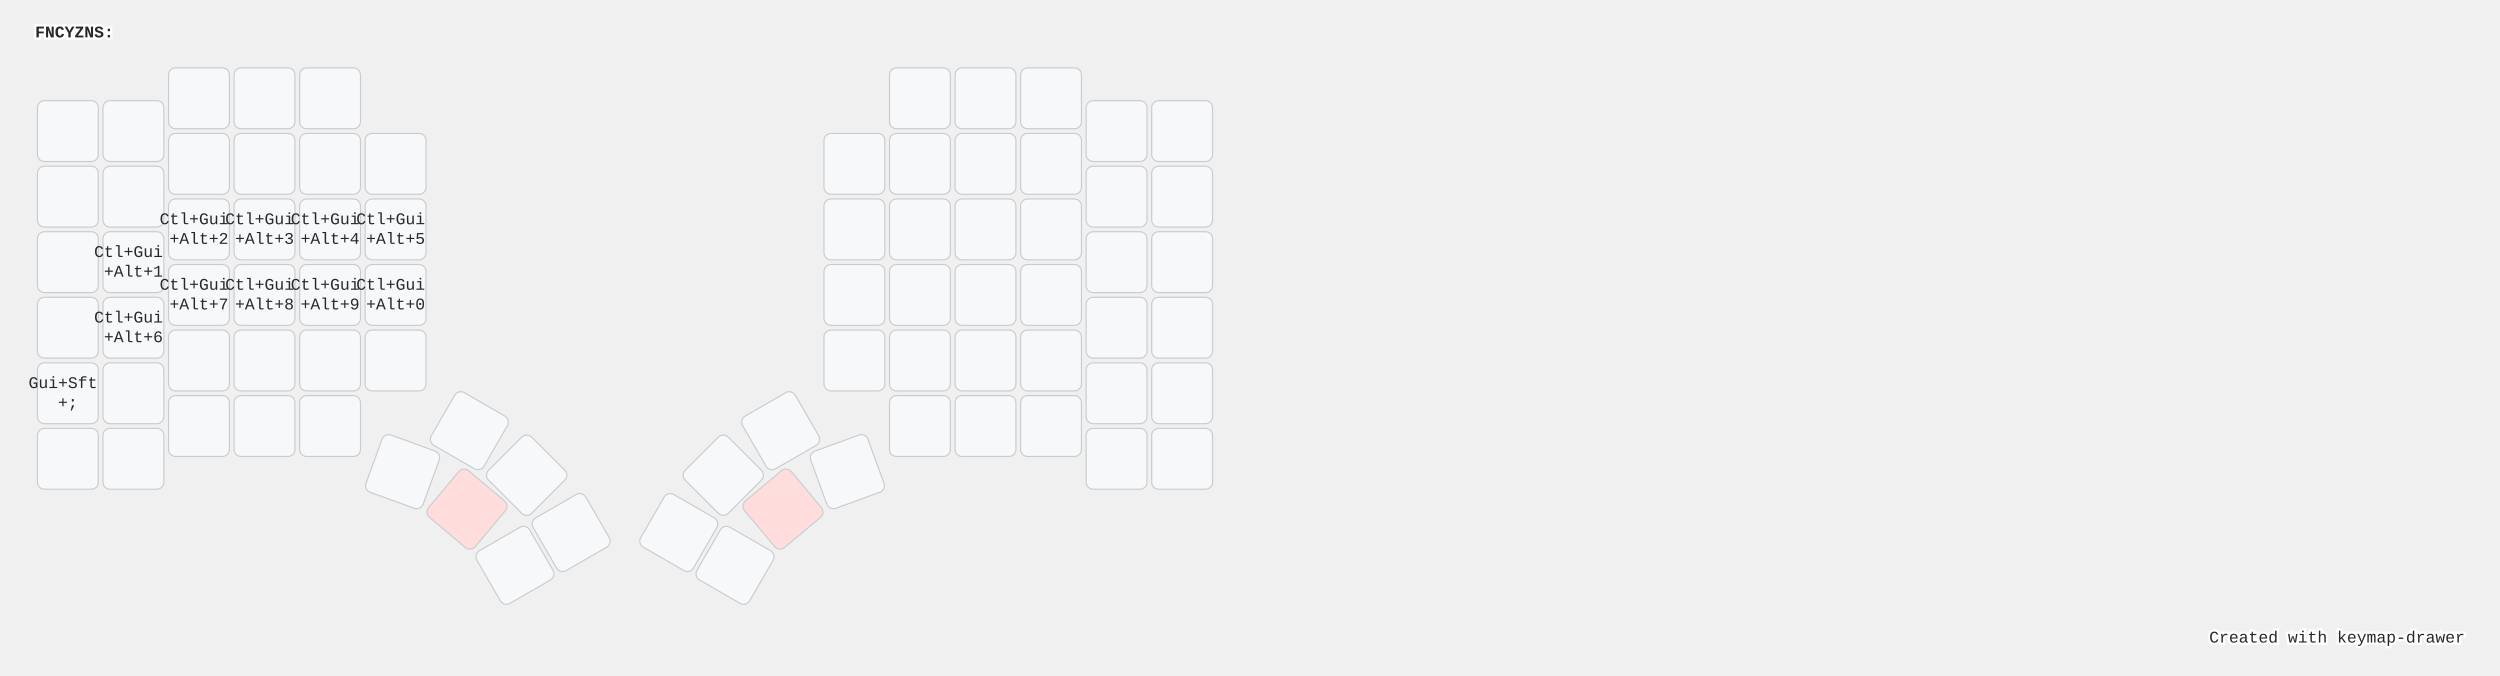
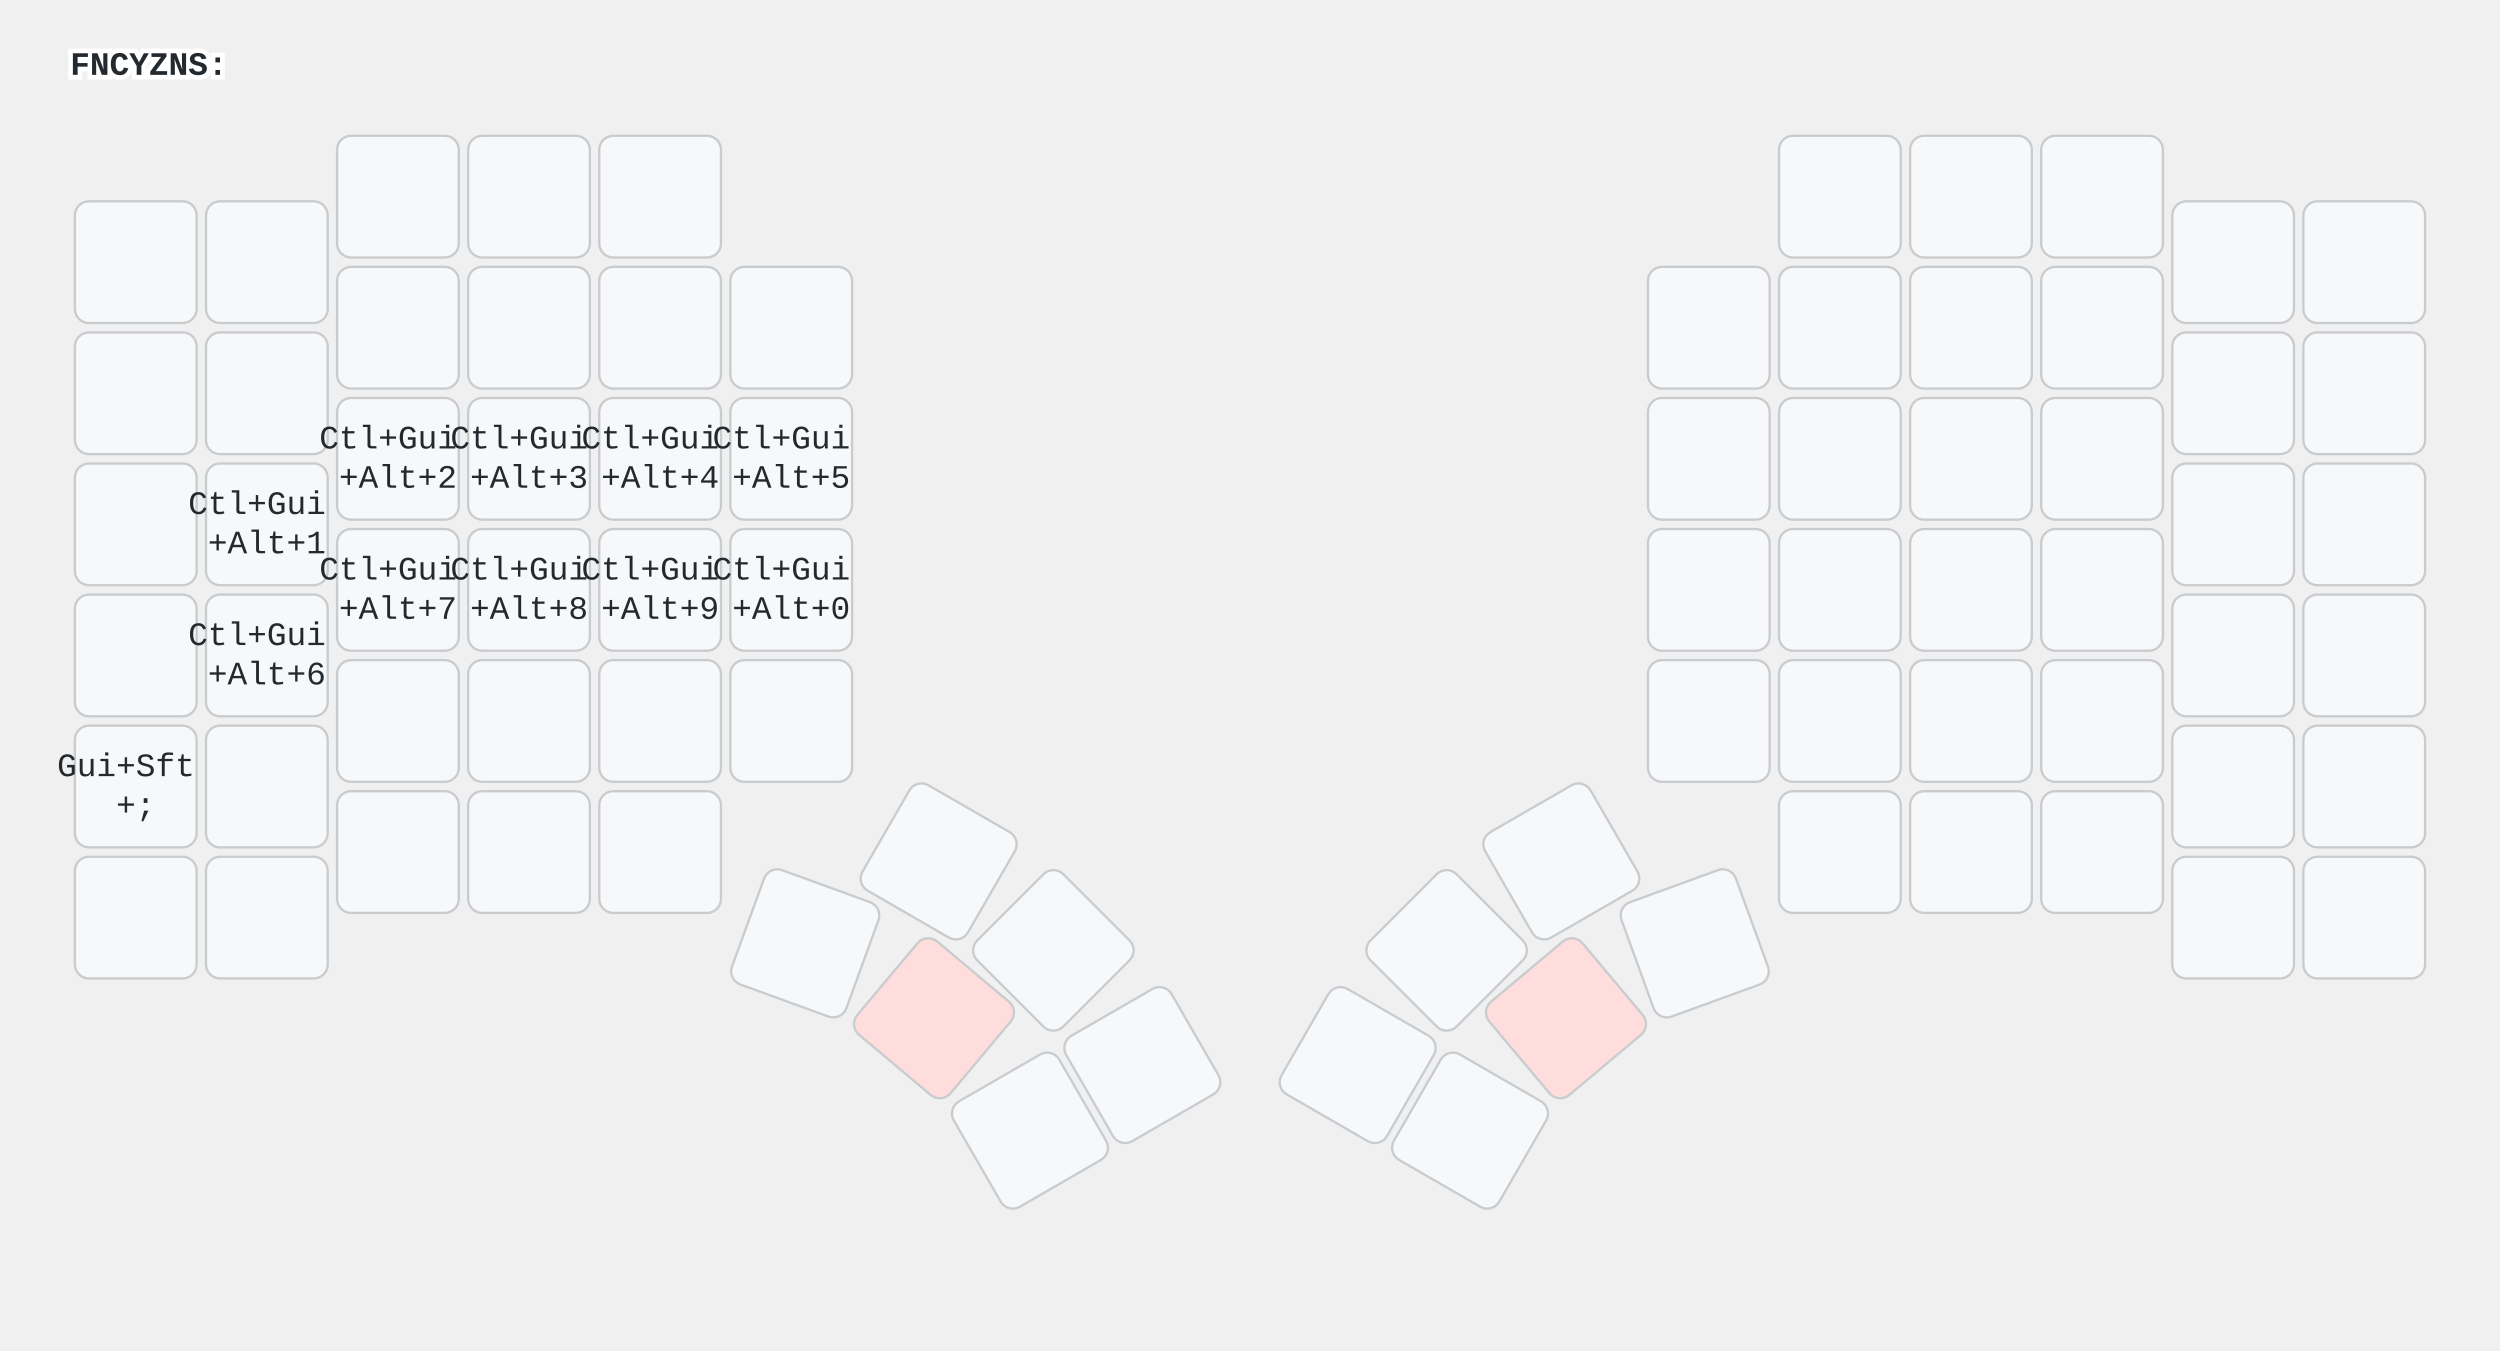
- <svg xmlns="http://www.w3.org/2000/svg" width="2136" height="577" viewBox="0 0 2136 577" class="keymap">
+ <svg xmlns="http://www.w3.org/2000/svg" width="1068" height="577" viewBox="0 0 1068 577" class="keymap">
  <style>/* inherit to force styles through use tags */
svg path {
    fill: inherit;
}

/* font and background color specifications */
svg.keymap {
    font-family: SFMono-Regular,Consolas,Liberation Mono,Menlo,monospace;
    font-size: 14px;
    font-kerning: normal;
    text-rendering: optimizeLegibility;
    fill: #24292e;
}

/* default key styling */
rect.key {
    fill: #f6f8fa;
}

rect.key, rect.combo {
    stroke: #c9cccf;
    stroke-width: 1;
}

/* default key side styling, only used is draw_key_sides is set */
rect.side {
    filter: brightness(90%);
}

/* color accent for combo boxes */
rect.combo, rect.combo-separate {
    fill: #cdf;
}

/* color accent for held keys */
rect.held, rect.combo.held {
    fill: #fdd;
}

/* color accent for ghost (optional) keys */
rect.ghost, rect.combo.ghost {
    stroke-dasharray: 4, 4;
    stroke-width: 2;
}

text {
    text-anchor: middle;
    dominant-baseline: middle;
}

/* styling for layer labels */
text.label {
    font-weight: bold;
    text-anchor: start;
    stroke: white;
    stroke-width: 4;
    paint-order: stroke;
}

/* styling for optional footer */
text.footer {
    text-anchor: end;
    dominant-baseline: auto;
    stroke: white;
    stroke-width: 4;
    paint-order: stroke;
}

/* styling for combo tap, and key non-tap label text */
text.combo, text.hold, text.shifted, text.left, text.right {
    font-size: 11px;
}

text.hold {
    text-anchor: middle;
    dominant-baseline: auto;
}

text.shifted {
    text-anchor: middle;
    dominant-baseline: hanging;
}

text.left {
    text-anchor: start;
}

text.right {
    text-anchor: end;
}

text.layer-activator {
    text-decoration: underline;
}

/* styling for hold/shifted label text in combo box */
text.combo.hold, text.combo.shifted, text.combo.left, text.combo.right {
    font-size: 8px;
}

/* lighter symbol for transparent keys */
text.trans {
    fill: #7b7e81;
}

/* styling for combo dendrons */
path.combo {
    stroke-width: 1;
    stroke: gray;
    fill: none;
}

/* Start Tabler Icons Cleanup */
/* cannot use height/width with glyphs */
.icon-tabler &gt; path {
    fill: inherit;
    stroke: inherit;
    stroke-width: 2;
}
/* hide tabler's default box */
.icon-tabler &gt; path[stroke="none"][fill="none"] {
    visibility: hidden;
}
/* End Tabler Icons Cleanup */

@media (prefers-color-scheme: dark) {
svg.keymap { fill: #d1d6db; }
rect.key { fill: #3f4750; }
rect.key, rect.combo { stroke: #60666c; }
rect.combo, rect.combo-separate { fill: #1f3d7a; }
rect.held, rect.combo.held { fill: #854747; }
text.label, text.footer { stroke: black; }
text.trans { fill: #7e8184; }
path.combo { stroke: #7f7f7f; }

}</style>
  <g transform="translate(30, 0)" class="layer-FNCYZNS">
    <text x="0" y="28" class="label" id="FNCYZNS">FNCYZNS:</text>
    <g transform="translate(0, 56)">
      <g transform="translate(28, 56)" class="key keypos-0">
        <rect rx="6" ry="6" x="-26" y="-26" width="52" height="52" class="key" />
      </g>
      <g transform="translate(84, 56)" class="key keypos-1">
        <rect rx="6" ry="6" x="-26" y="-26" width="52" height="52" class="key" />
      </g>
      <g transform="translate(140, 28)" class="key keypos-2">
        <rect rx="6" ry="6" x="-26" y="-26" width="52" height="52" class="key" />
      </g>
      <g transform="translate(196, 28)" class="key keypos-3">
        <rect rx="6" ry="6" x="-26" y="-26" width="52" height="52" class="key" />
      </g>
      <g transform="translate(252, 28)" class="key keypos-4">
        <rect rx="6" ry="6" x="-26" y="-26" width="52" height="52" class="key" />
      </g>
      <g transform="translate(756, 28)" class="key keypos-5">
        <rect rx="6" ry="6" x="-26" y="-26" width="52" height="52" class="key" />
      </g>
      <g transform="translate(812, 28)" class="key keypos-6">
        <rect rx="6" ry="6" x="-26" y="-26" width="52" height="52" class="key" />
      </g>
      <g transform="translate(868, 28)" class="key keypos-7">
        <rect rx="6" ry="6" x="-26" y="-26" width="52" height="52" class="key" />
      </g>
      <g transform="translate(924, 56)" class="key keypos-8">
        <rect rx="6" ry="6" x="-26" y="-26" width="52" height="52" class="key" />
      </g>
      <g transform="translate(980, 56)" class="key keypos-9">
        <rect rx="6" ry="6" x="-26" y="-26" width="52" height="52" class="key" />
      </g>
      <g transform="translate(28, 112)" class="key keypos-10">
        <rect rx="6" ry="6" x="-26" y="-26" width="52" height="52" class="key" />
      </g>
      <g transform="translate(84, 112)" class="key keypos-11">
        <rect rx="6" ry="6" x="-26" y="-26" width="52" height="52" class="key" />
      </g>
      <g transform="translate(140, 84)" class="key keypos-12">
        <rect rx="6" ry="6" x="-26" y="-26" width="52" height="52" class="key" />
      </g>
      <g transform="translate(196, 84)" class="key keypos-13">
        <rect rx="6" ry="6" x="-26" y="-26" width="52" height="52" class="key" />
      </g>
      <g transform="translate(252, 84)" class="key keypos-14">
        <rect rx="6" ry="6" x="-26" y="-26" width="52" height="52" class="key" />
      </g>
      <g transform="translate(308, 84)" class="key keypos-15">
        <rect rx="6" ry="6" x="-26" y="-26" width="52" height="52" class="key" />
      </g>
      <g transform="translate(700, 84)" class="key keypos-16">
        <rect rx="6" ry="6" x="-26" y="-26" width="52" height="52" class="key" />
      </g>
      <g transform="translate(756, 84)" class="key keypos-17">
        <rect rx="6" ry="6" x="-26" y="-26" width="52" height="52" class="key" />
      </g>
      <g transform="translate(812, 84)" class="key keypos-18">
        <rect rx="6" ry="6" x="-26" y="-26" width="52" height="52" class="key" />
      </g>
      <g transform="translate(868, 84)" class="key keypos-19">
        <rect rx="6" ry="6" x="-26" y="-26" width="52" height="52" class="key" />
      </g>
      <g transform="translate(924, 112)" class="key keypos-20">
        <rect rx="6" ry="6" x="-26" y="-26" width="52" height="52" class="key" />
      </g>
      <g transform="translate(980, 112)" class="key keypos-21">
        <rect rx="6" ry="6" x="-26" y="-26" width="52" height="52" class="key" />
      </g>
      <g transform="translate(28, 168)" class="key keypos-22">
        <rect rx="6" ry="6" x="-26" y="-26" width="52" height="52" class="key" />
      </g>
      <g transform="translate(84, 168)" class="key keypos-23">
        <rect rx="6" ry="6" x="-26" y="-26" width="52" height="52" class="key" />
        <text x="0" y="0" class="key tap">
          <tspan x="0" dy="-0.6em">Ctl+Gui</tspan>
          <tspan x="0" dy="1.2em">+Alt+1</tspan>
        </text>
      </g>
      <g transform="translate(140, 140)" class="key keypos-24">
        <rect rx="6" ry="6" x="-26" y="-26" width="52" height="52" class="key" />
        <text x="0" y="0" class="key tap">
          <tspan x="0" dy="-0.6em">Ctl+Gui</tspan>
          <tspan x="0" dy="1.2em">+Alt+2</tspan>
        </text>
      </g>
      <g transform="translate(196, 140)" class="key keypos-25">
        <rect rx="6" ry="6" x="-26" y="-26" width="52" height="52" class="key" />
        <text x="0" y="0" class="key tap">
          <tspan x="0" dy="-0.6em">Ctl+Gui</tspan>
          <tspan x="0" dy="1.2em">+Alt+3</tspan>
        </text>
      </g>
      <g transform="translate(252, 140)" class="key keypos-26">
        <rect rx="6" ry="6" x="-26" y="-26" width="52" height="52" class="key" />
        <text x="0" y="0" class="key tap">
          <tspan x="0" dy="-0.6em">Ctl+Gui</tspan>
          <tspan x="0" dy="1.2em">+Alt+4</tspan>
        </text>
      </g>
      <g transform="translate(308, 140)" class="key keypos-27">
        <rect rx="6" ry="6" x="-26" y="-26" width="52" height="52" class="key" />
        <text x="0" y="0" class="key tap">
          <tspan x="0" dy="-0.6em">Ctl+Gui</tspan>
          <tspan x="0" dy="1.2em">+Alt+5</tspan>
        </text>
      </g>
      <g transform="translate(700, 140)" class="key keypos-28">
        <rect rx="6" ry="6" x="-26" y="-26" width="52" height="52" class="key" />
      </g>
      <g transform="translate(756, 140)" class="key keypos-29">
        <rect rx="6" ry="6" x="-26" y="-26" width="52" height="52" class="key" />
      </g>
      <g transform="translate(812, 140)" class="key keypos-30">
        <rect rx="6" ry="6" x="-26" y="-26" width="52" height="52" class="key" />
      </g>
      <g transform="translate(868, 140)" class="key keypos-31">
        <rect rx="6" ry="6" x="-26" y="-26" width="52" height="52" class="key" />
      </g>
      <g transform="translate(924, 168)" class="key keypos-32">
        <rect rx="6" ry="6" x="-26" y="-26" width="52" height="52" class="key" />
      </g>
      <g transform="translate(980, 168)" class="key keypos-33">
        <rect rx="6" ry="6" x="-26" y="-26" width="52" height="52" class="key" />
      </g>
      <g transform="translate(28, 224)" class="key keypos-34">
        <rect rx="6" ry="6" x="-26" y="-26" width="52" height="52" class="key" />
      </g>
      <g transform="translate(84, 224)" class="key keypos-35">
        <rect rx="6" ry="6" x="-26" y="-26" width="52" height="52" class="key" />
        <text x="0" y="0" class="key tap">
          <tspan x="0" dy="-0.6em">Ctl+Gui</tspan>
          <tspan x="0" dy="1.2em">+Alt+6</tspan>
        </text>
      </g>
      <g transform="translate(140, 196)" class="key keypos-36">
        <rect rx="6" ry="6" x="-26" y="-26" width="52" height="52" class="key" />
        <text x="0" y="0" class="key tap">
          <tspan x="0" dy="-0.6em">Ctl+Gui</tspan>
          <tspan x="0" dy="1.2em">+Alt+7</tspan>
        </text>
      </g>
      <g transform="translate(196, 196)" class="key keypos-37">
        <rect rx="6" ry="6" x="-26" y="-26" width="52" height="52" class="key" />
        <text x="0" y="0" class="key tap">
          <tspan x="0" dy="-0.6em">Ctl+Gui</tspan>
          <tspan x="0" dy="1.2em">+Alt+8</tspan>
        </text>
      </g>
      <g transform="translate(252, 196)" class="key keypos-38">
        <rect rx="6" ry="6" x="-26" y="-26" width="52" height="52" class="key" />
        <text x="0" y="0" class="key tap">
          <tspan x="0" dy="-0.6em">Ctl+Gui</tspan>
          <tspan x="0" dy="1.2em">+Alt+9</tspan>
        </text>
      </g>
      <g transform="translate(308, 196)" class="key keypos-39">
        <rect rx="6" ry="6" x="-26" y="-26" width="52" height="52" class="key" />
        <text x="0" y="0" class="key tap">
          <tspan x="0" dy="-0.6em">Ctl+Gui</tspan>
          <tspan x="0" dy="1.2em">+Alt+0</tspan>
        </text>
      </g>
      <g transform="translate(700, 196)" class="key keypos-40">
        <rect rx="6" ry="6" x="-26" y="-26" width="52" height="52" class="key" />
      </g>
      <g transform="translate(756, 196)" class="key keypos-41">
        <rect rx="6" ry="6" x="-26" y="-26" width="52" height="52" class="key" />
      </g>
      <g transform="translate(812, 196)" class="key keypos-42">
        <rect rx="6" ry="6" x="-26" y="-26" width="52" height="52" class="key" />
      </g>
      <g transform="translate(868, 196)" class="key keypos-43">
        <rect rx="6" ry="6" x="-26" y="-26" width="52" height="52" class="key" />
      </g>
      <g transform="translate(924, 224)" class="key keypos-44">
        <rect rx="6" ry="6" x="-26" y="-26" width="52" height="52" class="key" />
      </g>
      <g transform="translate(980, 224)" class="key keypos-45">
        <rect rx="6" ry="6" x="-26" y="-26" width="52" height="52" class="key" />
      </g>
      <g transform="translate(28, 280)" class="key keypos-46">
        <rect rx="6" ry="6" x="-26" y="-26" width="52" height="52" class="key" />
        <text x="0" y="0" class="key tap">
          <tspan x="0" dy="-0.6em">Gui+Sft</tspan>
          <tspan x="0" dy="1.2em">+;</tspan>
        </text>
      </g>
      <g transform="translate(84, 280)" class="key keypos-47">
        <rect rx="6" ry="6" x="-26" y="-26" width="52" height="52" class="key" />
      </g>
      <g transform="translate(140, 252)" class="key keypos-48">
        <rect rx="6" ry="6" x="-26" y="-26" width="52" height="52" class="key" />
      </g>
      <g transform="translate(196, 252)" class="key keypos-49">
        <rect rx="6" ry="6" x="-26" y="-26" width="52" height="52" class="key" />
      </g>
      <g transform="translate(252, 252)" class="key keypos-50">
        <rect rx="6" ry="6" x="-26" y="-26" width="52" height="52" class="key" />
      </g>
      <g transform="translate(308, 252)" class="key keypos-51">
        <rect rx="6" ry="6" x="-26" y="-26" width="52" height="52" class="key" />
      </g>
      <g transform="translate(371, 312) rotate(30.0)" class="key keypos-52">
        <rect rx="6" ry="6" x="-26" y="-26" width="52" height="52" class="key" />
      </g>
      <g transform="translate(420, 350) rotate(45.0)" class="key keypos-53">
        <rect rx="6" ry="6" x="-26" y="-26" width="52" height="52" class="key" />
      </g>
      <g transform="translate(458, 399) rotate(60.0)" class="key keypos-54">
        <rect rx="6" ry="6" x="-26" y="-26" width="52" height="52" class="key" />
      </g>
      <g transform="translate(550, 399) rotate(-60.0)" class="key keypos-55">
        <rect rx="6" ry="6" x="-26" y="-26" width="52" height="52" class="key" />
      </g>
      <g transform="translate(588, 350) rotate(-45.0)" class="key keypos-56">
        <rect rx="6" ry="6" x="-26" y="-26" width="52" height="52" class="key" />
      </g>
      <g transform="translate(637, 312) rotate(-30.0)" class="key keypos-57">
        <rect rx="6" ry="6" x="-26" y="-26" width="52" height="52" class="key" />
      </g>
      <g transform="translate(700, 252)" class="key keypos-58">
        <rect rx="6" ry="6" x="-26" y="-26" width="52" height="52" class="key" />
      </g>
      <g transform="translate(756, 252)" class="key keypos-59">
        <rect rx="6" ry="6" x="-26" y="-26" width="52" height="52" class="key" />
      </g>
      <g transform="translate(812, 252)" class="key keypos-60">
        <rect rx="6" ry="6" x="-26" y="-26" width="52" height="52" class="key" />
      </g>
      <g transform="translate(868, 252)" class="key keypos-61">
        <rect rx="6" ry="6" x="-26" y="-26" width="52" height="52" class="key" />
      </g>
      <g transform="translate(924, 280)" class="key keypos-62">
        <rect rx="6" ry="6" x="-26" y="-26" width="52" height="52" class="key" />
      </g>
      <g transform="translate(980, 280)" class="key keypos-63">
        <rect rx="6" ry="6" x="-26" y="-26" width="52" height="52" class="key" />
      </g>
      <g transform="translate(28, 336)" class="key keypos-64">
        <rect rx="6" ry="6" x="-26" y="-26" width="52" height="52" class="key" />
      </g>
      <g transform="translate(84, 336)" class="key keypos-65">
        <rect rx="6" ry="6" x="-26" y="-26" width="52" height="52" class="key" />
      </g>
      <g transform="translate(140, 308)" class="key keypos-66">
        <rect rx="6" ry="6" x="-26" y="-26" width="52" height="52" class="key" />
      </g>
      <g transform="translate(196, 308)" class="key keypos-67">
        <rect rx="6" ry="6" x="-26" y="-26" width="52" height="52" class="key" />
      </g>
      <g transform="translate(252, 308)" class="key keypos-68">
        <rect rx="6" ry="6" x="-26" y="-26" width="52" height="52" class="key" />
      </g>
      <g transform="translate(314, 347) rotate(20.0)" class="key keypos-69">
        <rect rx="6" ry="6" x="-26" y="-26" width="52" height="52" class="key" />
      </g>
      <g transform="translate(369, 379) rotate(40.0)" class="key held keypos-70">
        <rect rx="6" ry="6" x="-26" y="-26" width="52" height="52" class="key held" />
      </g>
      <g transform="translate(410, 427) rotate(60.0)" class="key keypos-71">
        <rect rx="6" ry="6" x="-26" y="-26" width="52" height="52" class="key" />
      </g>
      <g transform="translate(598, 427) rotate(-60.0)" class="key keypos-72">
        <rect rx="6" ry="6" x="-26" y="-26" width="52" height="52" class="key" />
      </g>
      <g transform="translate(639, 379) rotate(-40.0)" class="key held keypos-73">
        <rect rx="6" ry="6" x="-26" y="-26" width="52" height="52" class="key held" />
      </g>
      <g transform="translate(694, 347) rotate(-20.0)" class="key keypos-74">
        <rect rx="6" ry="6" x="-26" y="-26" width="52" height="52" class="key" />
      </g>
      <g transform="translate(756, 308)" class="key keypos-75">
        <rect rx="6" ry="6" x="-26" y="-26" width="52" height="52" class="key" />
      </g>
      <g transform="translate(812, 308)" class="key keypos-76">
        <rect rx="6" ry="6" x="-26" y="-26" width="52" height="52" class="key" />
      </g>
      <g transform="translate(868, 308)" class="key keypos-77">
        <rect rx="6" ry="6" x="-26" y="-26" width="52" height="52" class="key" />
      </g>
      <g transform="translate(924, 336)" class="key keypos-78">
        <rect rx="6" ry="6" x="-26" y="-26" width="52" height="52" class="key" />
      </g>
      <g transform="translate(980, 336)" class="key keypos-79">
        <rect rx="6" ry="6" x="-26" y="-26" width="52" height="52" class="key" />
      </g>
    </g>
  </g>
-   <text x="2106.0" y="549.0" class="footer">Created with <a href="https://github.com/caksoylar/keymap-drawer">keymap-drawer</a>
-   </text>
</svg>
